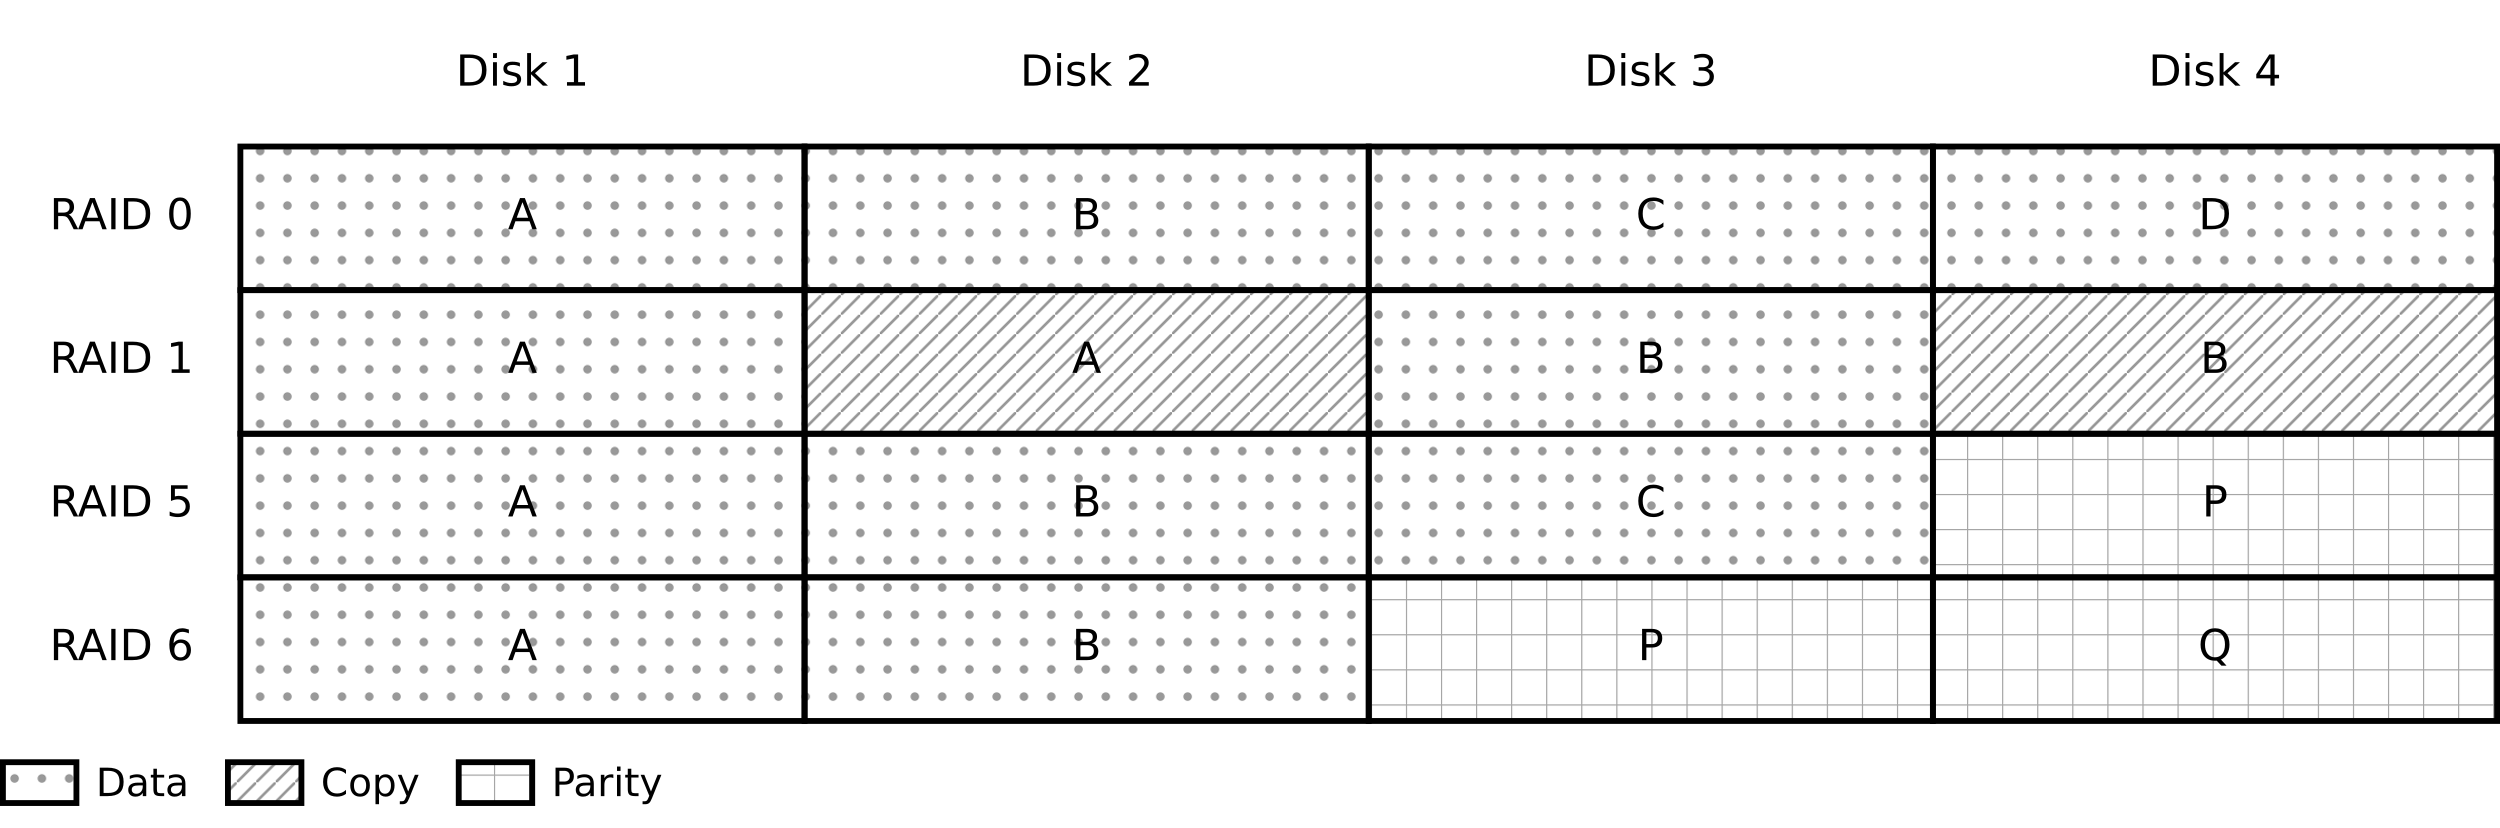
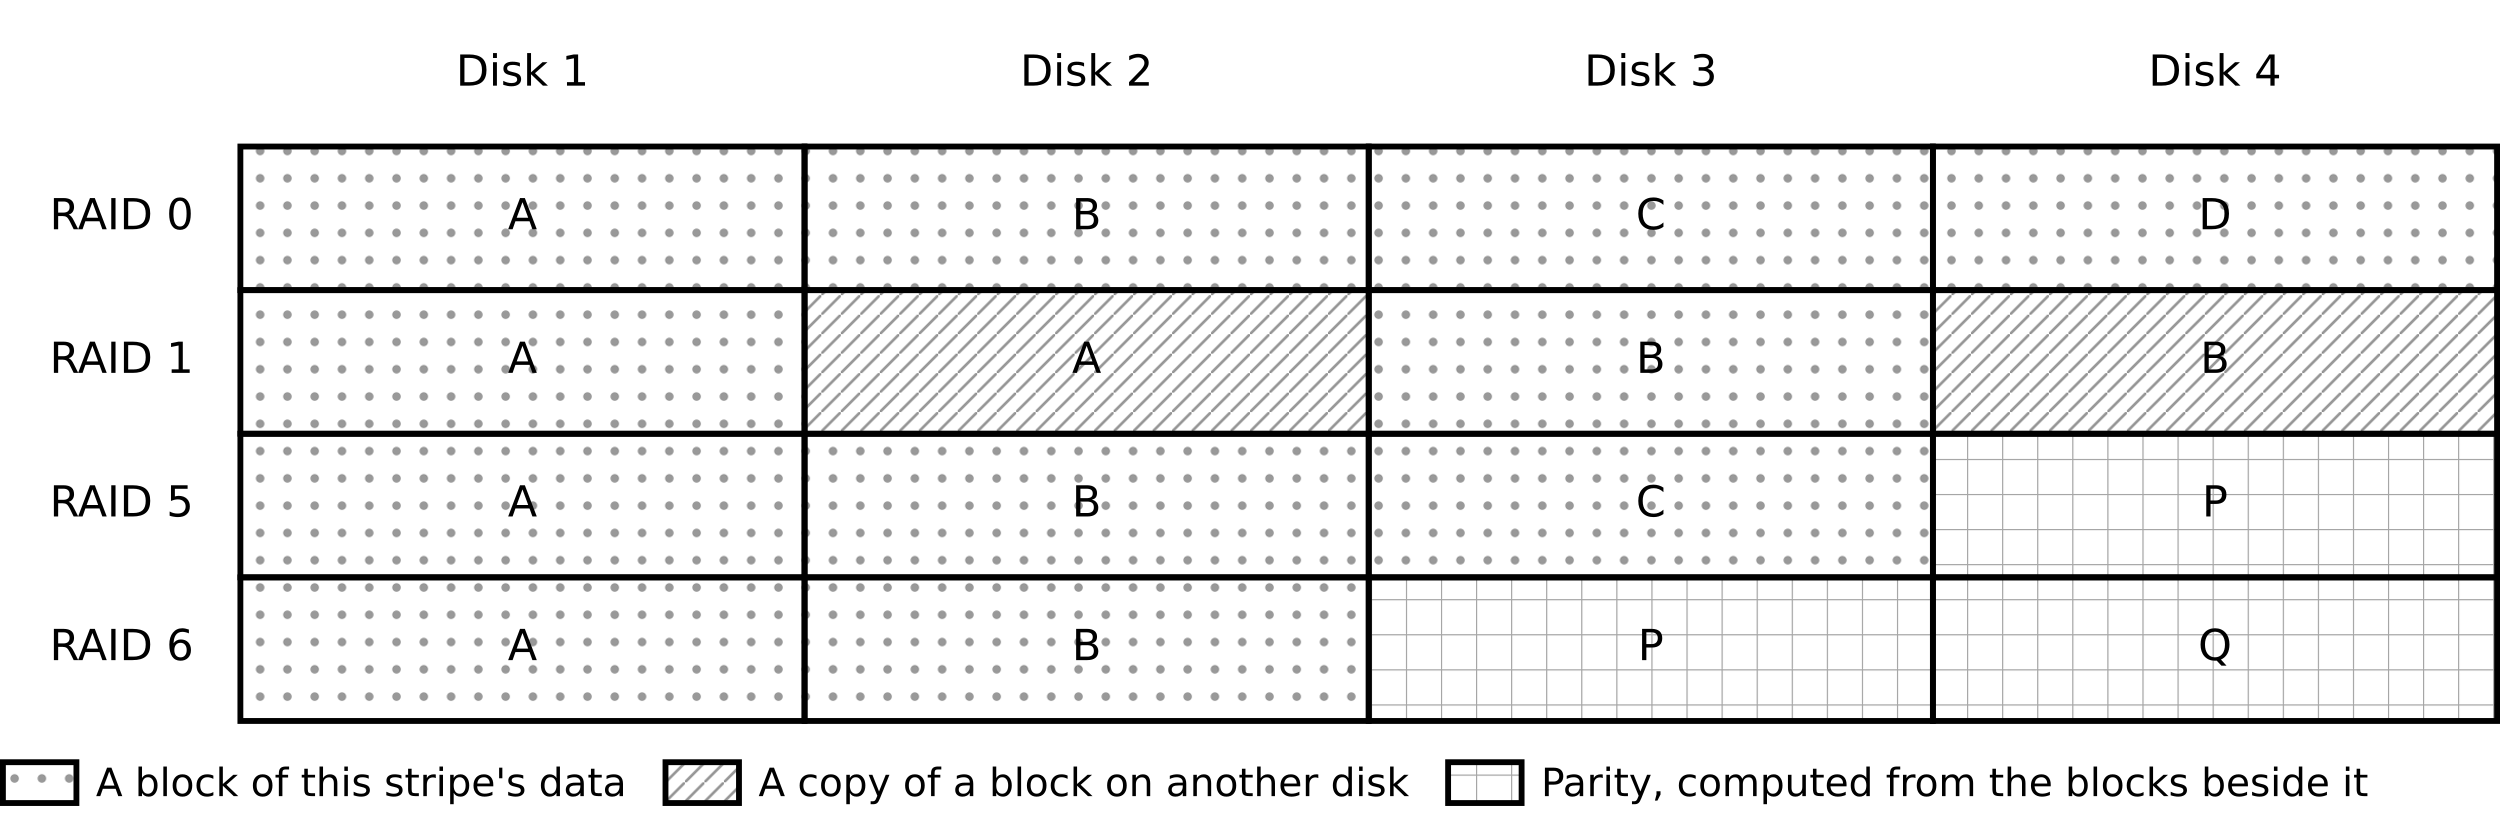
- <svg xmlns="http://www.w3.org/2000/svg" viewBox="-0.75 -0.75 641.5 212.391" role="img" aria-labelledby="dsf142051216-title dsf142051216-desc">
+ <svg xmlns="http://www.w3.org/2000/svg" viewBox="-0.75 -0.75 641.5 212.391" role="img" aria-labelledby="ds03d7a6158e-title ds03d7a6158e-desc">
  <defs>
-     <pattern id="dsf142051216-dots" width="7" height="7" patternUnits="userSpaceOnUse">
+     <pattern id="ds03d7a6158e-dots" width="7" height="7" patternUnits="userSpaceOnUse">
      <circle cx="3" cy="3" r="1.1" fill="currentColor" fill-opacity="0.4" />
    </pattern>
-     <pattern id="dsf142051216-grid" width="9" height="9" patternUnits="userSpaceOnUse">
+     <pattern id="ds03d7a6158e-grid" width="9" height="9" patternUnits="userSpaceOnUse">
      <path d="M 0 0 L 0 9 M 0 0 L 9 0" stroke="currentColor" stroke-width="0.6" stroke-opacity="0.35" />
    </pattern>
-     <pattern id="dsf142051216-hatch" width="5" height="5" patternUnits="userSpaceOnUse">
+     <pattern id="ds03d7a6158e-hatch" width="5" height="5" patternUnits="userSpaceOnUse">
      <path d="M 0 5 L 5 0" stroke="currentColor" stroke-width="0.7" stroke-opacity="0.4" />
    </pattern>
  </defs>
  <text x="133.315" y="21.233" font-family="'DejaVu Sans', sans-serif" font-size="11" fill="currentColor" text-anchor="middle">
    <tspan>Disk 1</tspan>
  </text>
  <text x="278.082" y="21.233" font-family="'DejaVu Sans', sans-serif" font-size="11" fill="currentColor" text-anchor="middle">
    <tspan>Disk 2</tspan>
  </text>
  <text x="422.849" y="21.233" font-family="'DejaVu Sans', sans-serif" font-size="11" fill="currentColor" text-anchor="middle">
    <tspan>Disk 3</tspan>
  </text>
  <text x="567.616" y="21.233" font-family="'DejaVu Sans', sans-serif" font-size="11" fill="currentColor" text-anchor="middle">
    <tspan>Disk 4</tspan>
  </text>
  <text x="30.466" y="58.083" font-family="'DejaVu Sans', sans-serif" font-size="11" fill="currentColor" text-anchor="middle">
    <tspan>RAID 0</tspan>
  </text>
  <text x="30.466" y="94.933" font-family="'DejaVu Sans', sans-serif" font-size="11" fill="currentColor" text-anchor="middle">
    <tspan>RAID 1</tspan>
  </text>
  <text x="30.466" y="131.783" font-family="'DejaVu Sans', sans-serif" font-size="11" fill="currentColor" text-anchor="middle">
    <tspan>RAID 5</tspan>
  </text>
  <text x="30.466" y="168.633" font-family="'DejaVu Sans', sans-serif" font-size="11" fill="currentColor" text-anchor="middle">
    <tspan>RAID 6</tspan>
  </text>
-   <polygon points="60.932,36.85 205.699,36.85 205.699,73.7 60.932,73.7" fill="url(#dsf142051216-dots)" stroke="currentColor" stroke-width="1.5" />
+   <polygon points="60.932,36.85 205.699,36.85 205.699,73.7 60.932,73.7" fill="url(#ds03d7a6158e-dots)" stroke="currentColor" stroke-width="1.5" />
  <text x="133.315" y="58.083" font-family="'DejaVu Sans', sans-serif" font-size="11" fill="currentColor" text-anchor="middle">
    <tspan>A</tspan>
  </text>
-   <polygon points="205.699,36.85 350.466,36.85 350.466,73.7 205.699,73.7" fill="url(#dsf142051216-dots)" stroke="currentColor" stroke-width="1.5" />
+   <polygon points="205.699,36.85 350.466,36.85 350.466,73.7 205.699,73.7" fill="url(#ds03d7a6158e-dots)" stroke="currentColor" stroke-width="1.5" />
  <text x="278.082" y="58.083" font-family="'DejaVu Sans', sans-serif" font-size="11" fill="currentColor" text-anchor="middle">
    <tspan>B</tspan>
  </text>
-   <polygon points="350.466,36.85 495.233,36.85 495.233,73.7 350.466,73.7" fill="url(#dsf142051216-dots)" stroke="currentColor" stroke-width="1.5" />
+   <polygon points="350.466,36.85 495.233,36.85 495.233,73.7 350.466,73.7" fill="url(#ds03d7a6158e-dots)" stroke="currentColor" stroke-width="1.5" />
  <text x="422.849" y="58.083" font-family="'DejaVu Sans', sans-serif" font-size="11" fill="currentColor" text-anchor="middle">
    <tspan>C</tspan>
  </text>
-   <polygon points="495.233,36.85 640,36.85 640,73.7 495.233,73.7" fill="url(#dsf142051216-dots)" stroke="currentColor" stroke-width="1.5" />
+   <polygon points="495.233,36.85 640,36.85 640,73.7 495.233,73.7" fill="url(#ds03d7a6158e-dots)" stroke="currentColor" stroke-width="1.5" />
  <text x="567.616" y="58.083" font-family="'DejaVu Sans', sans-serif" font-size="11" fill="currentColor" text-anchor="middle">
    <tspan>D</tspan>
  </text>
-   <polygon points="60.932,73.7 205.699,73.7 205.699,110.55 60.932,110.55" fill="url(#dsf142051216-dots)" stroke="currentColor" stroke-width="1.5" />
+   <polygon points="60.932,73.7 205.699,73.7 205.699,110.55 60.932,110.55" fill="url(#ds03d7a6158e-dots)" stroke="currentColor" stroke-width="1.5" />
  <text x="133.315" y="94.933" font-family="'DejaVu Sans', sans-serif" font-size="11" fill="currentColor" text-anchor="middle">
    <tspan>A</tspan>
  </text>
-   <polygon points="205.699,73.7 350.466,73.7 350.466,110.55 205.699,110.55" fill="url(#dsf142051216-hatch)" stroke="currentColor" stroke-width="1.5" />
+   <polygon points="205.699,73.7 350.466,73.7 350.466,110.55 205.699,110.55" fill="url(#ds03d7a6158e-hatch)" stroke="currentColor" stroke-width="1.5" />
  <text x="278.082" y="94.933" font-family="'DejaVu Sans', sans-serif" font-size="11" fill="currentColor" text-anchor="middle">
    <tspan>A</tspan>
  </text>
-   <polygon points="350.466,73.7 495.233,73.7 495.233,110.55 350.466,110.55" fill="url(#dsf142051216-dots)" stroke="currentColor" stroke-width="1.5" />
+   <polygon points="350.466,73.7 495.233,73.7 495.233,110.55 350.466,110.55" fill="url(#ds03d7a6158e-dots)" stroke="currentColor" stroke-width="1.5" />
  <text x="422.849" y="94.933" font-family="'DejaVu Sans', sans-serif" font-size="11" fill="currentColor" text-anchor="middle">
    <tspan>B</tspan>
  </text>
-   <polygon points="495.233,73.7 640,73.7 640,110.55 495.233,110.55" fill="url(#dsf142051216-hatch)" stroke="currentColor" stroke-width="1.5" />
+   <polygon points="495.233,73.7 640,73.7 640,110.55 495.233,110.55" fill="url(#ds03d7a6158e-hatch)" stroke="currentColor" stroke-width="1.5" />
  <text x="567.616" y="94.933" font-family="'DejaVu Sans', sans-serif" font-size="11" fill="currentColor" text-anchor="middle">
    <tspan>B</tspan>
  </text>
-   <polygon points="60.932,110.55 205.699,110.55 205.699,147.4 60.932,147.4" fill="url(#dsf142051216-dots)" stroke="currentColor" stroke-width="1.5" />
+   <polygon points="60.932,110.55 205.699,110.55 205.699,147.4 60.932,147.4" fill="url(#ds03d7a6158e-dots)" stroke="currentColor" stroke-width="1.5" />
  <text x="133.315" y="131.783" font-family="'DejaVu Sans', sans-serif" font-size="11" fill="currentColor" text-anchor="middle">
    <tspan>A</tspan>
  </text>
-   <polygon points="205.699,110.55 350.466,110.55 350.466,147.4 205.699,147.4" fill="url(#dsf142051216-dots)" stroke="currentColor" stroke-width="1.5" />
+   <polygon points="205.699,110.55 350.466,110.55 350.466,147.4 205.699,147.4" fill="url(#ds03d7a6158e-dots)" stroke="currentColor" stroke-width="1.5" />
  <text x="278.082" y="131.783" font-family="'DejaVu Sans', sans-serif" font-size="11" fill="currentColor" text-anchor="middle">
    <tspan>B</tspan>
  </text>
-   <polygon points="350.466,110.55 495.233,110.55 495.233,147.4 350.466,147.4" fill="url(#dsf142051216-dots)" stroke="currentColor" stroke-width="1.5" />
+   <polygon points="350.466,110.55 495.233,110.55 495.233,147.4 350.466,147.4" fill="url(#ds03d7a6158e-dots)" stroke="currentColor" stroke-width="1.5" />
  <text x="422.849" y="131.783" font-family="'DejaVu Sans', sans-serif" font-size="11" fill="currentColor" text-anchor="middle">
    <tspan>C</tspan>
  </text>
-   <polygon points="495.233,110.55 640,110.55 640,147.4 495.233,147.4" fill="url(#dsf142051216-grid)" stroke="currentColor" stroke-width="1.5" />
+   <polygon points="495.233,110.55 640,110.55 640,147.4 495.233,147.4" fill="url(#ds03d7a6158e-grid)" stroke="currentColor" stroke-width="1.5" />
  <text x="567.616" y="131.783" font-family="'DejaVu Sans', sans-serif" font-size="11" fill="currentColor" text-anchor="middle">
    <tspan>P</tspan>
  </text>
-   <polygon points="60.932,147.4 205.699,147.4 205.699,184.25 60.932,184.25" fill="url(#dsf142051216-dots)" stroke="currentColor" stroke-width="1.5" />
+   <polygon points="60.932,147.4 205.699,147.4 205.699,184.25 60.932,184.25" fill="url(#ds03d7a6158e-dots)" stroke="currentColor" stroke-width="1.5" />
  <text x="133.315" y="168.633" font-family="'DejaVu Sans', sans-serif" font-size="11" fill="currentColor" text-anchor="middle">
    <tspan>A</tspan>
  </text>
-   <polygon points="205.699,147.4 350.466,147.4 350.466,184.25 205.699,184.25" fill="url(#dsf142051216-dots)" stroke="currentColor" stroke-width="1.5" />
+   <polygon points="205.699,147.4 350.466,147.4 350.466,184.25 205.699,184.25" fill="url(#ds03d7a6158e-dots)" stroke="currentColor" stroke-width="1.5" />
  <text x="278.082" y="168.633" font-family="'DejaVu Sans', sans-serif" font-size="11" fill="currentColor" text-anchor="middle">
    <tspan>B</tspan>
  </text>
-   <polygon points="350.466,147.4 495.233,147.4 495.233,184.25 350.466,184.25" fill="url(#dsf142051216-grid)" stroke="currentColor" stroke-width="1.5" />
+   <polygon points="350.466,147.4 495.233,147.4 495.233,184.25 350.466,184.25" fill="url(#ds03d7a6158e-grid)" stroke="currentColor" stroke-width="1.5" />
  <text x="422.849" y="168.633" font-family="'DejaVu Sans', sans-serif" font-size="11" fill="currentColor" text-anchor="middle">
    <tspan>P</tspan>
  </text>
-   <polygon points="495.233,147.4 640,147.4 640,184.25 495.233,184.25" fill="url(#dsf142051216-grid)" stroke="currentColor" stroke-width="1.5" />
+   <polygon points="495.233,147.4 640,147.4 640,184.25 495.233,184.25" fill="url(#ds03d7a6158e-grid)" stroke="currentColor" stroke-width="1.5" />
  <text x="567.616" y="168.633" font-family="'DejaVu Sans', sans-serif" font-size="11" fill="currentColor" text-anchor="middle">
    <tspan>Q</tspan>
  </text>
-   <polygon points="0,194.832 18.858,194.832 18.858,205.309 0,205.309" fill="url(#dsf142051216-dots)" stroke="currentColor" stroke-width="1.5" />
-   <text x="23.858" y="203.532" font-family="'DejaVu Sans', sans-serif" font-size="10" fill="currentColor">Data</text>
-   <polygon points="57.735,194.832 76.593,194.832 76.593,205.309 57.735,205.309" fill="url(#dsf142051216-hatch)" stroke="currentColor" stroke-width="1.5" />
-   <text x="81.593" y="203.532" font-family="'DejaVu Sans', sans-serif" font-size="10" fill="currentColor">Copy</text>
-   <polygon points="116.959,194.832 135.817,194.832 135.817,205.309 116.959,205.309" fill="url(#dsf142051216-grid)" stroke="currentColor" stroke-width="1.5" />
-   <text x="140.817" y="203.532" font-family="'DejaVu Sans', sans-serif" font-size="10" fill="currentColor">Parity</text>
+   <polygon points="0,194.832 18.858,194.832 18.858,205.309 0,205.309" fill="url(#ds03d7a6158e-dots)" stroke="currentColor" stroke-width="1.5" />
+   <text x="23.858" y="203.532" font-family="'DejaVu Sans', sans-serif" font-size="10" fill="currentColor">A block of this stripe's data</text>
+   <polygon points="170.015,194.832 188.873,194.832 188.873,205.309 170.015,205.309" fill="url(#ds03d7a6158e-hatch)" stroke="currentColor" stroke-width="1.5" />
+   <text x="193.873" y="203.532" font-family="'DejaVu Sans', sans-serif" font-size="10" fill="currentColor">A copy of a block on another disk</text>
+   <polygon points="370.836,194.832 389.694,194.832 389.694,205.309 370.836,205.309" fill="url(#ds03d7a6158e-grid)" stroke="currentColor" stroke-width="1.5" />
+   <text x="394.694" y="203.532" font-family="'DejaVu Sans', sans-serif" font-size="10" fill="currentColor">Parity, computed from the blocks beside it</text>
</svg>
